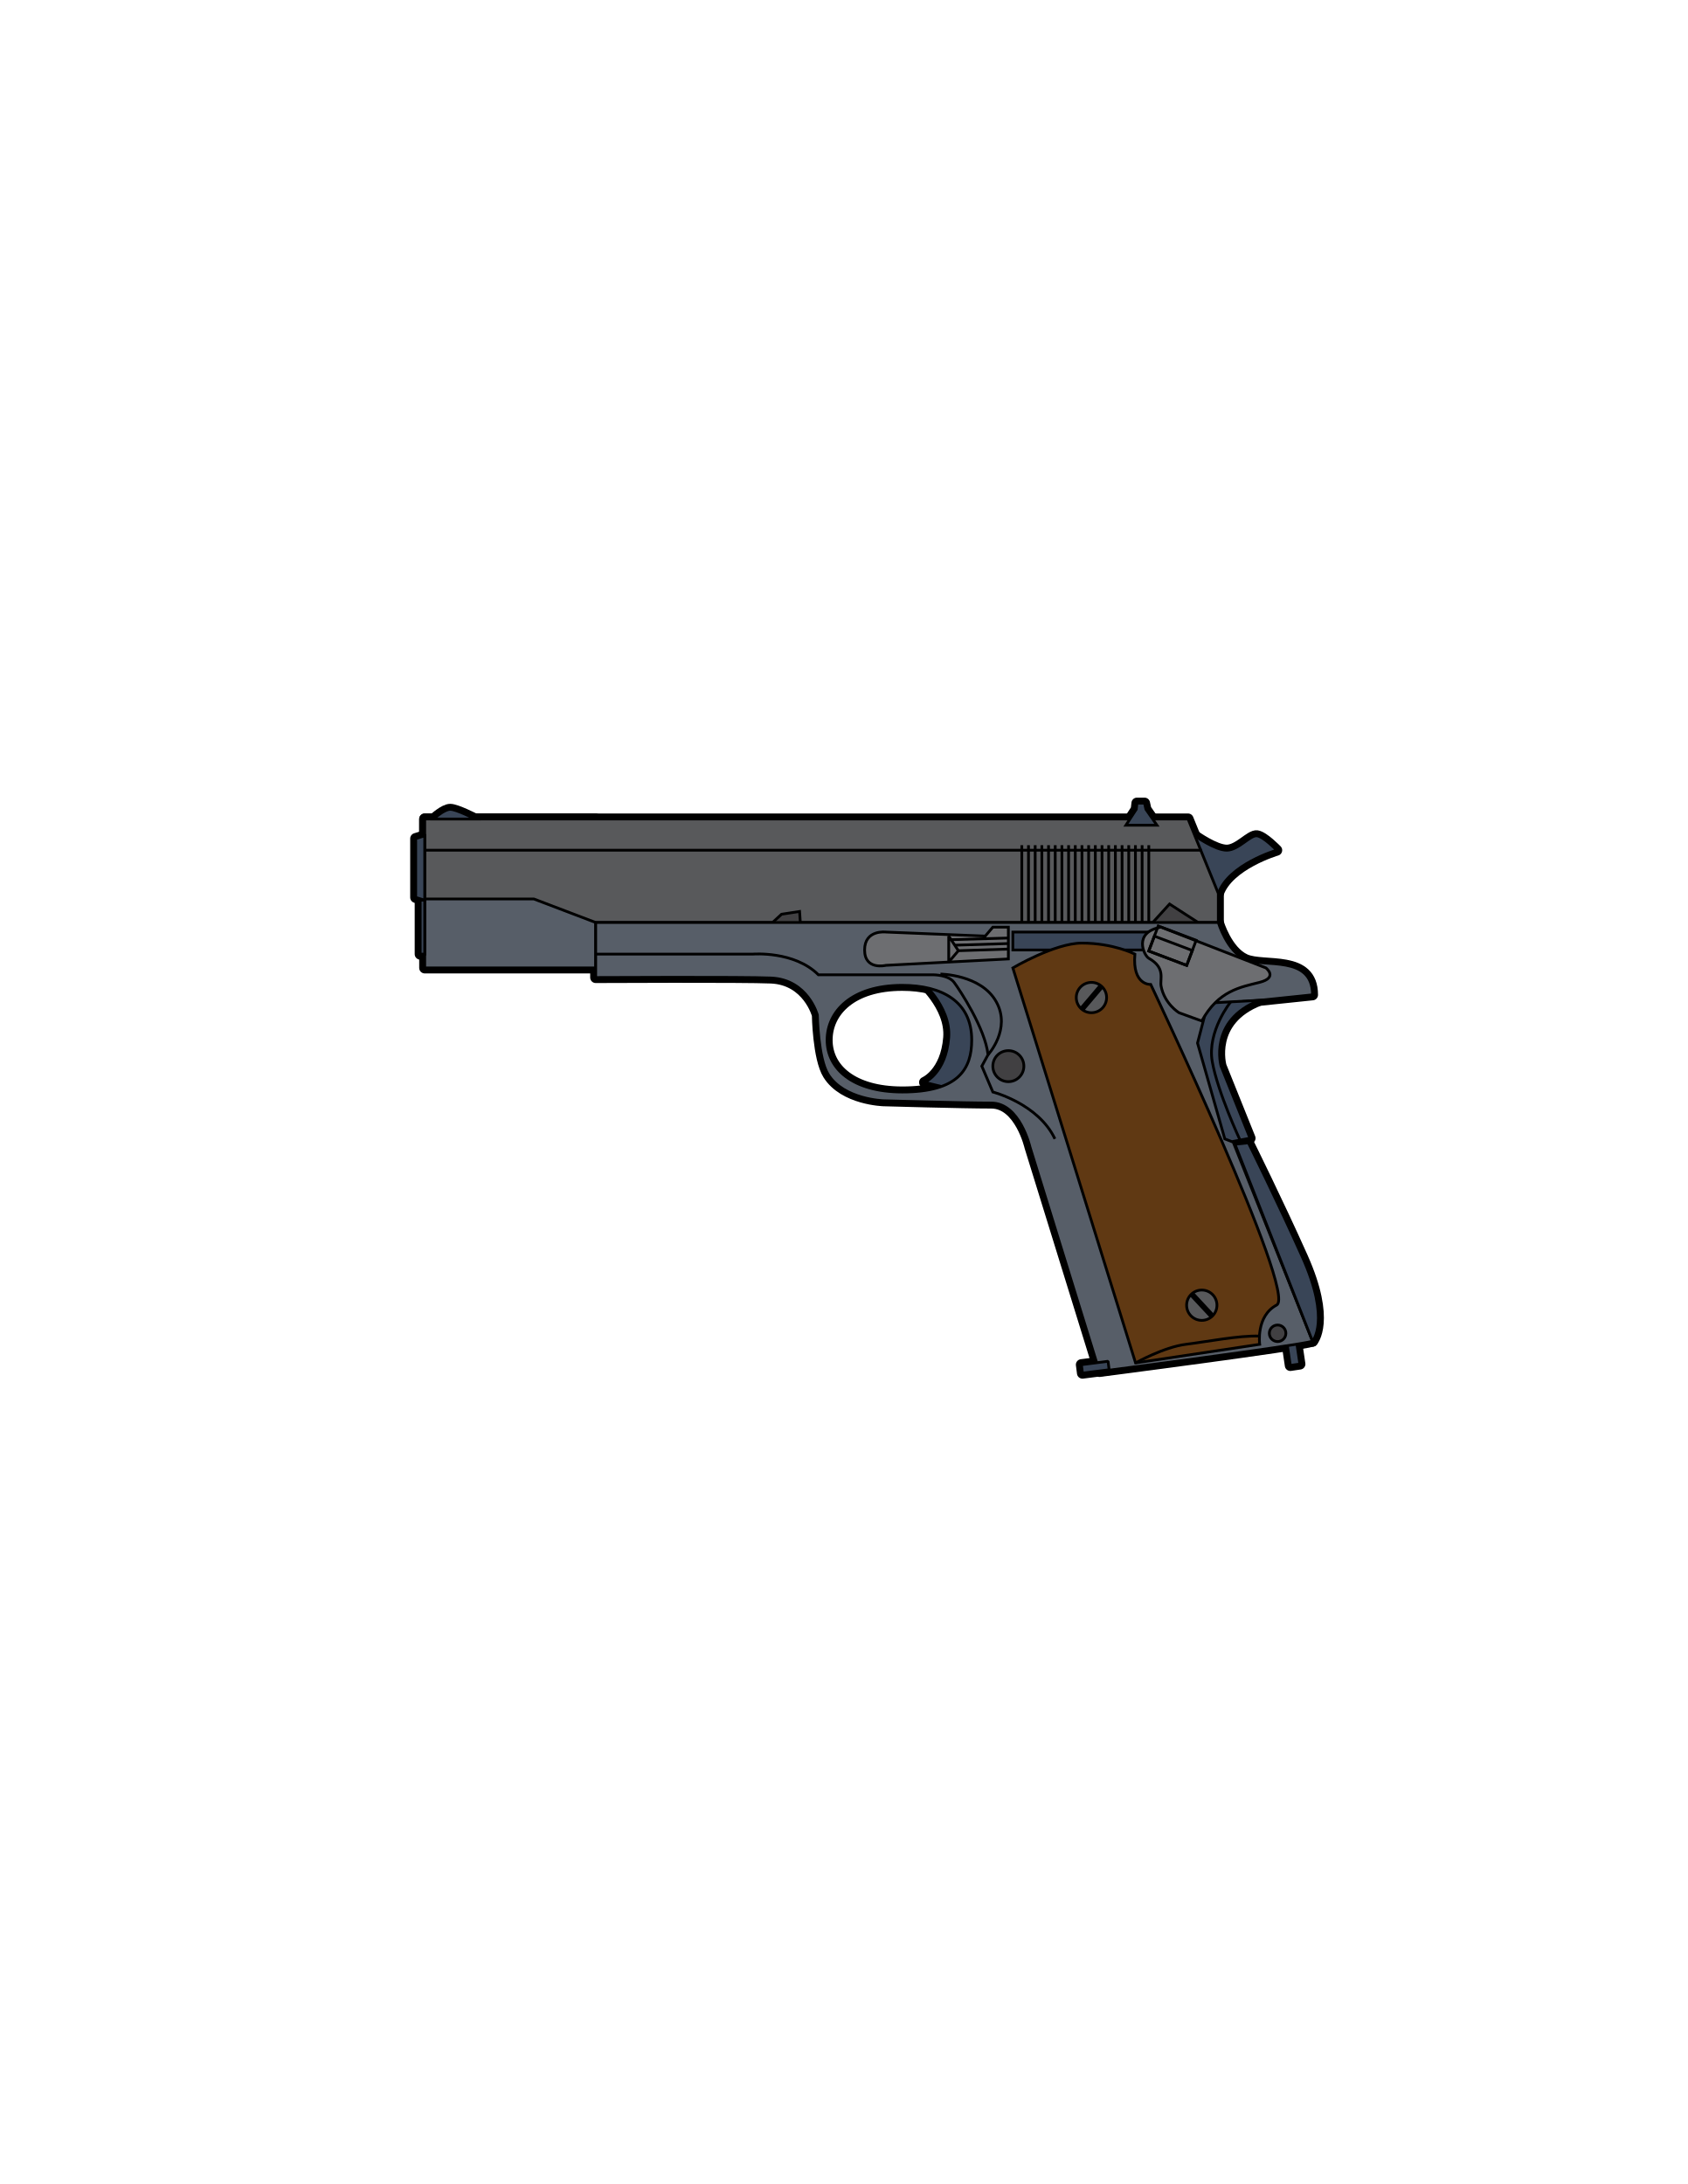
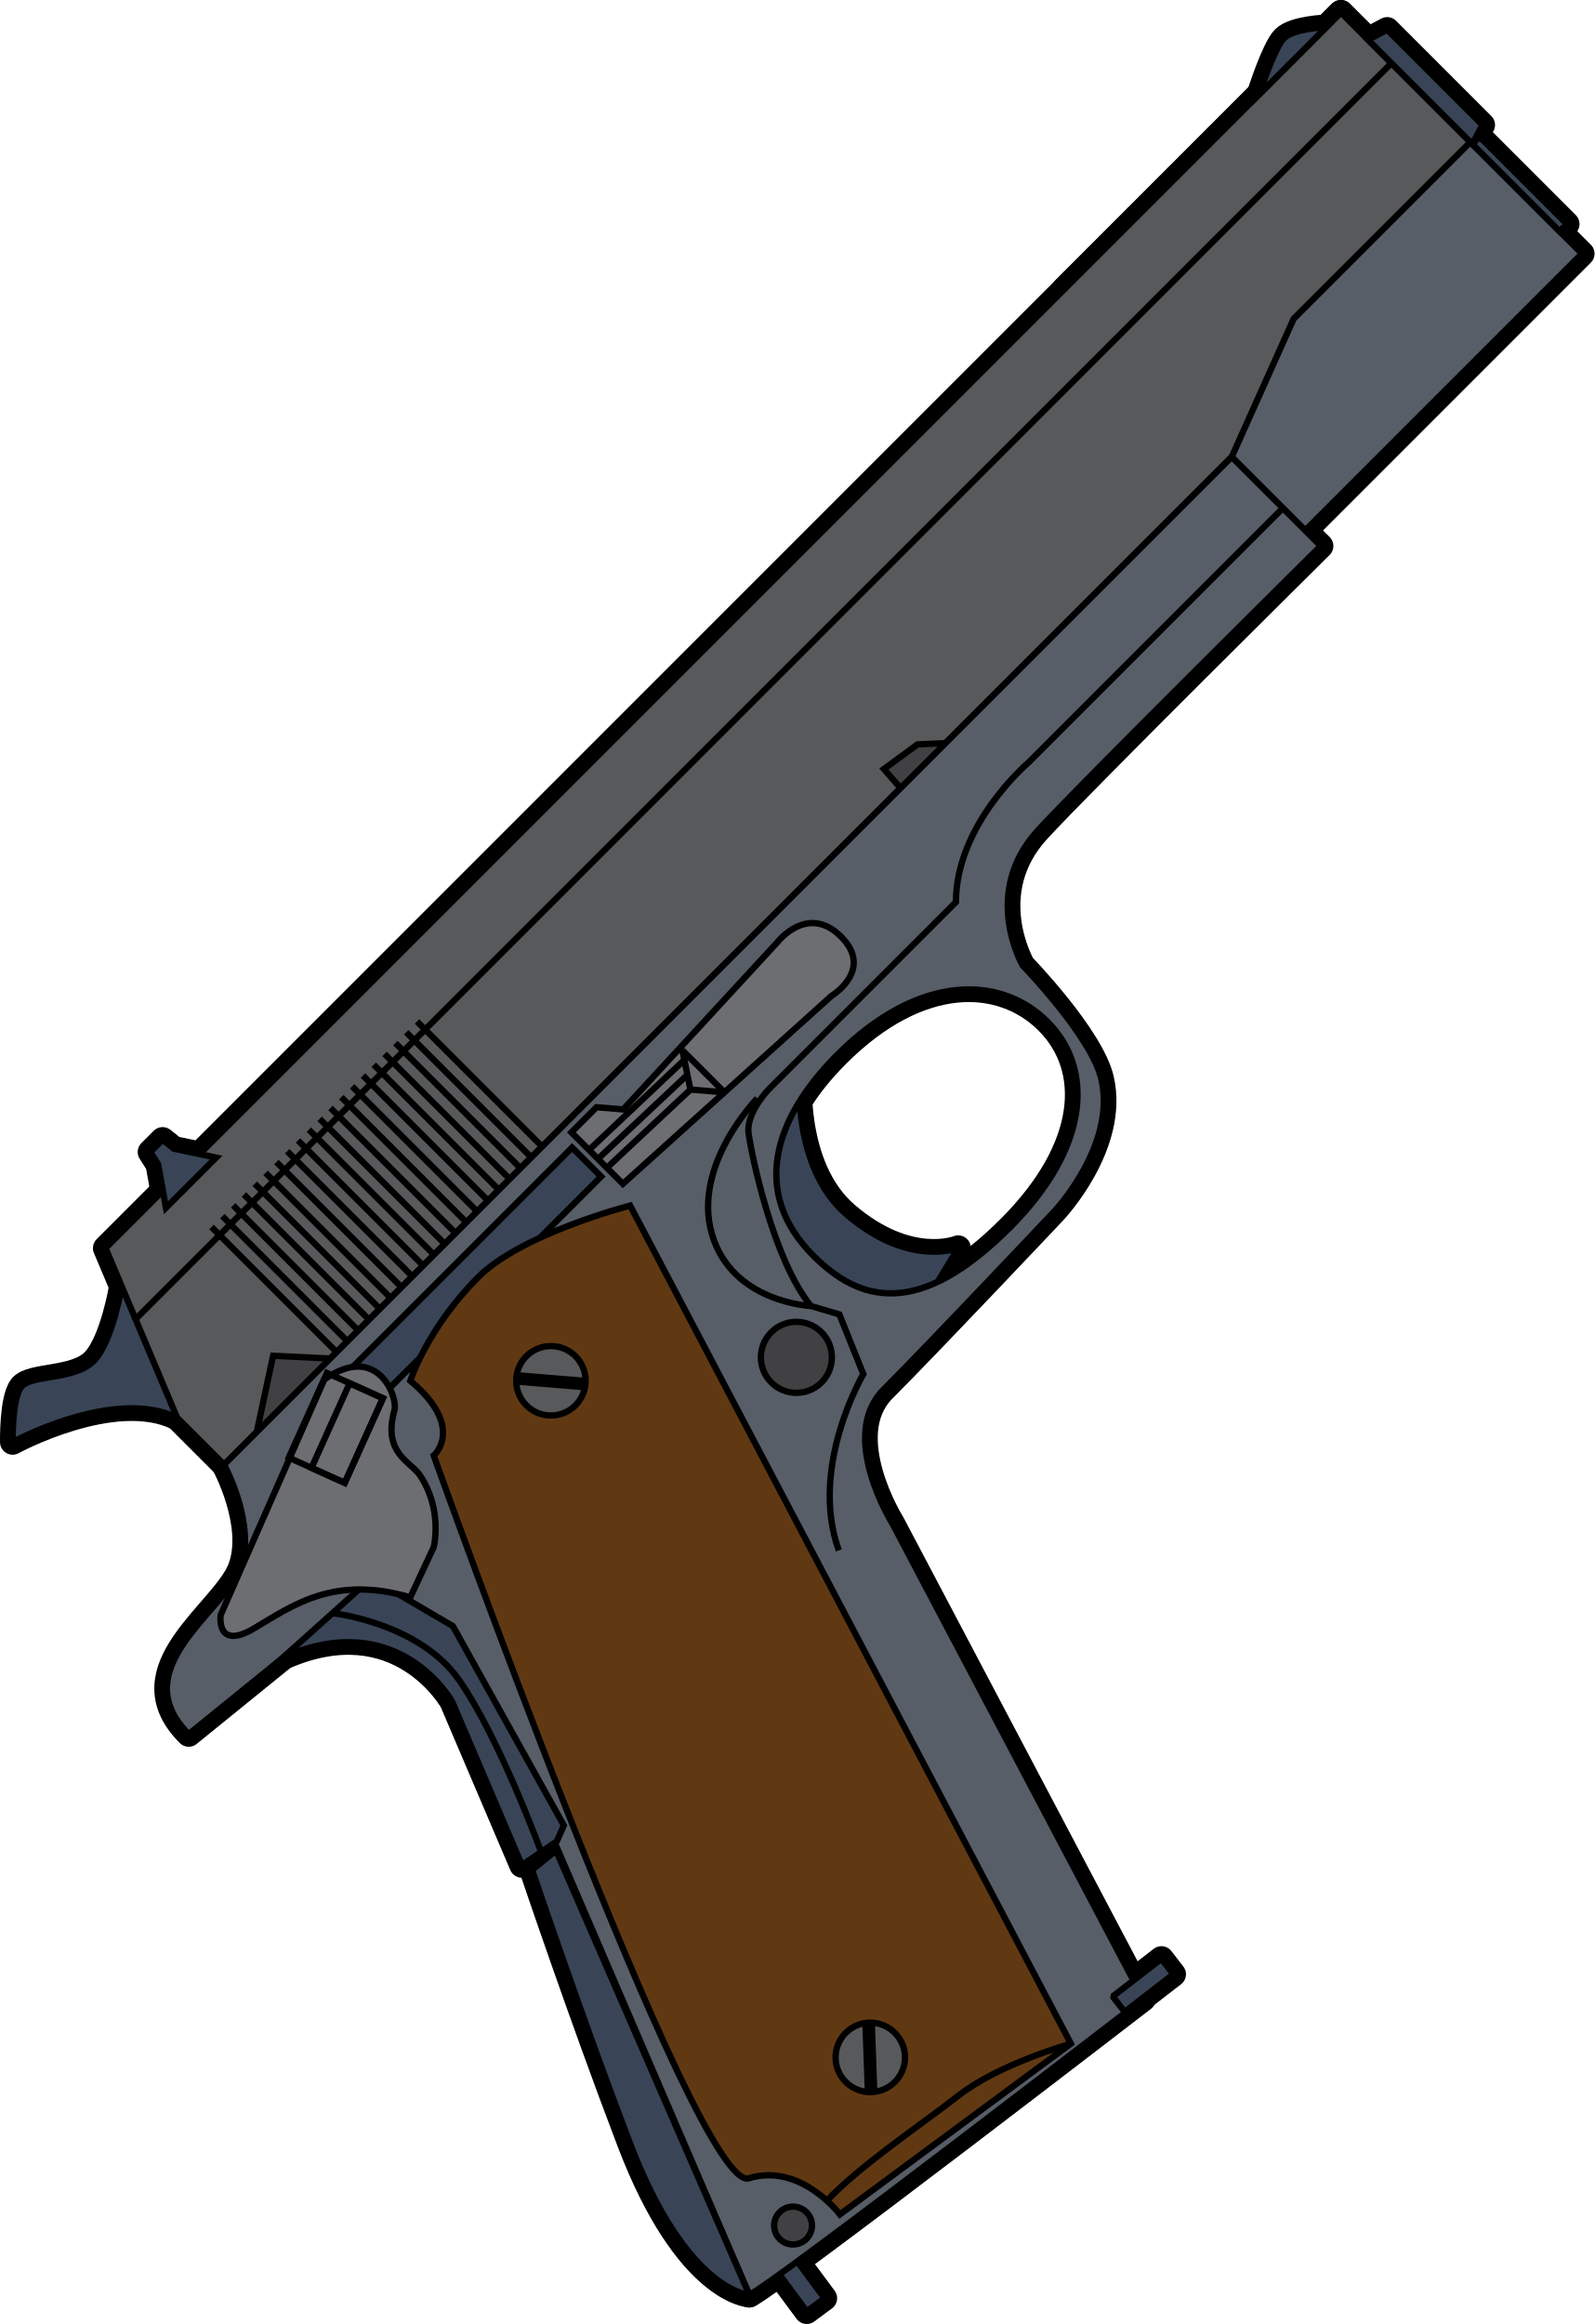
- <svg xmlns="http://www.w3.org/2000/svg" version="1.1" x="0px" y="0px" width="612px" height="792px" viewBox="0 0 612 792" style="enable-background:new 0 0 612 792;" xml:space="preserve">
-   <g id="Layer_2">
-     <path style="fill:#394557;stroke:#000000;stroke-width:4;stroke-linecap:round;stroke-linejoin:round;stroke-miterlimit:10;" d="   M425.293,303.097h7.966c0,0,7.277,5.22,11.546,5.22s8.536-5.563,10.976-5.22s7.134,5.22,7.134,5.22s-17.5,5.147-21.158,15.683   s-16.463,2.438-16.463,2.438V303.097z" />
-     <rect x="467.251" y="486.368" transform="matrix(0.9891 -0.147 0.147 0.9891 -67.0502 74.2973)" style="fill:#394557;stroke:#000000;stroke-width:4;stroke-linecap:round;stroke-linejoin:round;stroke-miterlimit:1;" width="3.5" height="8.578" />
-     <path style="fill:#394557;stroke:#000000;stroke-width:4;stroke-linecap:round;stroke-linejoin:round;stroke-miterlimit:10;" d="   M333.248,355c0,0,11.645,9.652,10.752,21.25c-1,13-8.75,16.25-8.75,16.25l14.25,3.5l8.75-18.75l-5-14L333.248,355z" />
-     <rect x="154" y="297" style="fill:#575E68;stroke:#000000;stroke-width:4;stroke-linecap:round;stroke-linejoin:round;stroke-miterlimit:10;" width="61.999" height="54" />
-     <polygon style="fill:#58595B;stroke:#000000;stroke-width:4;stroke-linecap:round;stroke-linejoin:round;stroke-miterlimit:10;" points="   430.78,297 154,297 154,326.002 193.585,326.002 216,334.536 280.125,334.536 283.392,331.533 289.927,330.532 290.19,334.536    417.976,334.536 424.073,327.829 434.438,334.536 441.756,334.536 441.756,324  " />
-     <polygon style="fill:#394557;stroke:#000000;stroke-width:4;stroke-linecap:round;stroke-linejoin:round;stroke-miterlimit:10;" points="   154,326.438 150.733,325.437 150.733,304.098 154,303.097  " />
-     <path style="fill:#575E68;stroke:#000000;stroke-width:4;stroke-linecap:round;stroke-linejoin:round;stroke-miterlimit:10;" d="   M439.818,395.761C430.258,371.5,446.5,363.5,446.5,363.5l10.704-0.793l18.698-1.951c0-14.634-17.683-9.756-24.391-12.805   s-9.756-13.415-9.756-13.415H216v19.95c0,0,53.861-0.272,63.607,0.172c13.369,0.61,16.771,13.415,16.771,13.415   s0.235,15.662,3.916,21.56c5.708,9.146,20.122,9.538,20.122,9.538s28.659,0.828,39.024,0.828s14.024,15.939,14.024,15.939   l25.173,81.402c0,0,72.496-9.386,77.267-10.976C475.902,486.365,441.208,399.288,439.818,395.761z M327.121,396   c-18-0.029-27.22-8.436-27.22-18.842c0-10.406,8.928-19.842,27.22-19.842c14.481,0,25.219,5.879,25.219,19.842   C352.34,387.564,347.577,396.033,327.121,396z" />
-     <path style="fill:#394557;stroke:#000000;stroke-width:4;stroke-linecap:round;stroke-linejoin:round;stroke-miterlimit:10;" d="   M447.791,414.944l4.852-0.521c0,0,10.771,21.712,19.602,41.454c10.365,23.171,3.658,30.487,3.658,30.487L447.791,414.944z" />
-     <line style="fill:none;stroke:#000000;stroke-width:4;stroke-linecap:round;stroke-linejoin:round;stroke-miterlimit:10;" x1="154" y1="308.317" x2="435.759" y2="308.317" />
-     <path style="fill:#394557;stroke:#000000;stroke-width:4;stroke-linecap:round;stroke-linejoin:round;stroke-miterlimit:10;" d="   M157.25,297c0,0,3.75-3.5,6-3.5s9,3.5,9,3.5H157.25z" />
-     <polygon style="fill:#394557;stroke:#000000;stroke-width:4;stroke-linecap:round;stroke-linejoin:round;stroke-miterlimit:10;" points="   408.25,299.25 419.5,299.25 415.5,293.5 415,291.25 412.25,291.25 412,293.5  " />
-     <rect x="152.367" y="326.438" style="fill:#394557;stroke:#000000;stroke-width:4;stroke-linecap:round;stroke-linejoin:round;stroke-miterlimit:10;" width="1.634" height="19.562" />
-     <g>
-       <line style="fill:none;stroke:#000000;stroke-width:4;stroke-linecap:round;stroke-linejoin:round;stroke-miterlimit:10;" x1="370.5" y1="306.5" x2="370.5" y2="334.536" />
-       <line style="fill:none;stroke:#000000;stroke-width:4;stroke-linecap:round;stroke-linejoin:round;stroke-miterlimit:10;" x1="372.923" y1="306.5" x2="372.923" y2="334.536" />
-       <line style="fill:none;stroke:#000000;stroke-width:4;stroke-linecap:round;stroke-linejoin:round;stroke-miterlimit:10;" x1="375.347" y1="306.5" x2="375.347" y2="334.536" />
-       <line style="fill:none;stroke:#000000;stroke-width:4;stroke-linecap:round;stroke-linejoin:round;stroke-miterlimit:10;" x1="377.771" y1="306.5" x2="377.771" y2="334.537" />
-       <line style="fill:none;stroke:#000000;stroke-width:4;stroke-linecap:round;stroke-linejoin:round;stroke-miterlimit:10;" x1="380.193" y1="306.5" x2="380.193" y2="334.536" />
-       <line style="fill:none;stroke:#000000;stroke-width:4;stroke-linecap:round;stroke-linejoin:round;stroke-miterlimit:10;" x1="382.617" y1="306.5" x2="382.617" y2="334.536" />
-       <line style="fill:none;stroke:#000000;stroke-width:4;stroke-linecap:round;stroke-linejoin:round;stroke-miterlimit:10;" x1="385.041" y1="306.5" x2="385.041" y2="334.536" />
-       <line style="fill:none;stroke:#000000;stroke-width:4;stroke-linecap:round;stroke-linejoin:round;stroke-miterlimit:10;" x1="387.465" y1="306.5" x2="387.465" y2="334.537" />
-       <line style="fill:none;stroke:#000000;stroke-width:4;stroke-linecap:round;stroke-linejoin:round;stroke-miterlimit:10;" x1="389.888" y1="306.5" x2="389.888" y2="334.536" />
-       <line style="fill:none;stroke:#000000;stroke-width:4;stroke-linecap:round;stroke-linejoin:round;stroke-miterlimit:10;" x1="392.311" y1="306.5" x2="392.311" y2="334.536" />
-       <line style="fill:none;stroke:#000000;stroke-width:4;stroke-linecap:round;stroke-linejoin:round;stroke-miterlimit:10;" x1="394.734" y1="306.5" x2="394.734" y2="334.536" />
-       <line style="fill:none;stroke:#000000;stroke-width:4;stroke-linecap:round;stroke-linejoin:round;stroke-miterlimit:10;" x1="397.158" y1="306.5" x2="397.158" y2="334.536" />
-       <line style="fill:none;stroke:#000000;stroke-width:4;stroke-linecap:round;stroke-linejoin:round;stroke-miterlimit:10;" x1="399.581" y1="306.5" x2="399.581" y2="334.536" />
-       <line style="fill:none;stroke:#000000;stroke-width:4;stroke-linecap:round;stroke-linejoin:round;stroke-miterlimit:10;" x1="402.004" y1="306.5" x2="402.004" y2="334.536" />
-       <line style="fill:none;stroke:#000000;stroke-width:4;stroke-linecap:round;stroke-linejoin:round;stroke-miterlimit:10;" x1="404.428" y1="306.5" x2="404.428" y2="334.536" />
-       <line style="fill:none;stroke:#000000;stroke-width:4;stroke-linecap:round;stroke-linejoin:round;stroke-miterlimit:10;" x1="406.852" y1="306.5" x2="406.852" y2="334.536" />
-       <line style="fill:none;stroke:#000000;stroke-width:4;stroke-linecap:round;stroke-linejoin:round;stroke-miterlimit:10;" x1="409.275" y1="306.5" x2="409.275" y2="334.536" />
-       <line style="fill:none;stroke:#000000;stroke-width:4;stroke-linecap:round;stroke-linejoin:round;stroke-miterlimit:10;" x1="411.698" y1="306.5" x2="411.698" y2="334.536" />
-       <line style="fill:none;stroke:#000000;stroke-width:4;stroke-linecap:round;stroke-linejoin:round;stroke-miterlimit:10;" x1="414.121" y1="306.5" x2="414.121" y2="334.536" />
-       <line style="fill:none;stroke:#000000;stroke-width:4;stroke-linecap:round;stroke-linejoin:round;stroke-miterlimit:10;" x1="416.545" y1="306.5" x2="416.545" y2="334.536" />
+ <svg xmlns="http://www.w3.org/2000/svg" version="1.1" x="0px" y="0px" width="175.668" height="256" viewBox="0 0 175.668 256" xml:space="preserve" id="svg194">
+   <defs id="defs198" />
+   <g id="g1106" transform="matrix(-0.4917108,0.4917108,0.4917108,0.4917108,77.41031,-220.3709)">
+     <g style="display:inline" id="Layer_2">
+       <path id="path2" d="m 425.293,303.097 h 7.966 c 0,0 7.277,5.22 11.546,5.22 4.269,0 8.536,-5.563 10.976,-5.22 2.44,0.343 7.134,5.22 7.134,5.22 0,0 -17.5,5.147 -21.158,15.683 -3.658,10.536 -16.463,2.438 -16.463,2.438 v -23.341 z" style="fill:#394557;stroke:#000000;stroke-width:4;stroke-linecap:round;stroke-linejoin:round;stroke-miterlimit:10" />
+       <rect id="rect4" height="8.578" width="3.5" style="fill:#394557;stroke:#000000;stroke-width:4;stroke-linecap:round;stroke-linejoin:round;stroke-miterlimit:1" transform="matrix(0.9891,-0.147,0.147,0.9891,-67.0502,74.2973)" y="486.368" x="467.251" />
+       <path id="path6" d="m 333.248,355 c 0,0 11.645,9.652 10.752,21.25 -1,13 -8.75,16.25 -8.75,16.25 l 14.25,3.5 8.75,-18.75 -5,-14 z" style="fill:#394557;stroke:#000000;stroke-width:4;stroke-linecap:round;stroke-linejoin:round;stroke-miterlimit:10" />
+       <rect id="rect8" height="54" width="61.999" style="fill:#575e68;stroke:#000000;stroke-width:4;stroke-linecap:round;stroke-linejoin:round;stroke-miterlimit:10" y="297" x="154" />
+       <polygon id="polygon10" points="193.585,326.002 216,334.536 280.125,334.536 283.392,331.533 289.927,330.532 290.19,334.536 417.976,334.536 424.073,327.829 434.438,334.536 441.756,334.536 441.756,324 430.78,297 154,297 154,326.002 " style="fill:#58595b;stroke:#000000;stroke-width:4;stroke-linecap:round;stroke-linejoin:round;stroke-miterlimit:10" />
+       <polygon id="polygon12" points="150.733,325.437 150.733,304.098 154,303.097 154,326.438 " style="fill:#394557;stroke:#000000;stroke-width:4;stroke-linecap:round;stroke-linejoin:round;stroke-miterlimit:10" />
+       <path id="path14" d="M 439.818,395.761 C 430.258,371.5 446.5,363.5 446.5,363.5 l 10.704,-0.793 18.698,-1.951 c 0,-14.634 -17.683,-9.756 -24.391,-12.805 -6.708,-3.049 -9.756,-13.415 -9.756,-13.415 H 216 v 19.95 c 0,0 53.861,-0.272 63.607,0.172 13.369,0.61 16.771,13.415 16.771,13.415 0,0 0.235,15.662 3.916,21.56 5.708,9.146 20.122,9.538 20.122,9.538 0,0 28.659,0.828 39.024,0.828 10.365,0 14.024,15.939 14.024,15.939 l 25.173,81.402 c 0,0 72.496,-9.386 77.267,-10.976 -0.002,0.001 -34.696,-87.076 -36.086,-90.603 z M 327.121,396 c -18,-0.029 -27.22,-8.436 -27.22,-18.842 0,-10.406 8.928,-19.842 27.22,-19.842 14.481,0 25.219,5.879 25.219,19.842 0,10.406 -4.763,18.875 -25.219,18.842 z" style="fill:#575e68;stroke:#000000;stroke-width:4;stroke-linecap:round;stroke-linejoin:round;stroke-miterlimit:10" />
+       <path id="path16" d="m 447.791,414.944 4.852,-0.521 c 0,0 10.771,21.712 19.602,41.454 10.365,23.171 3.658,30.487 3.658,30.487 z" style="fill:#394557;stroke:#000000;stroke-width:4;stroke-linecap:round;stroke-linejoin:round;stroke-miterlimit:10" />
+       <line id="line18" y2="308.317" x2="435.759" y1="308.317" x1="154" style="fill:none;stroke:#000000;stroke-width:4;stroke-linecap:round;stroke-linejoin:round;stroke-miterlimit:10" />
+       <path id="path20" d="m 157.25,297 c 0,0 3.75,-3.5 6,-3.5 2.25,0 9,3.5 9,3.5 z" style="fill:#394557;stroke:#000000;stroke-width:4;stroke-linecap:round;stroke-linejoin:round;stroke-miterlimit:10" />
+       <polygon id="polygon22" points="412,293.5 408.25,299.25 419.5,299.25 415.5,293.5 415,291.25 412.25,291.25 " style="fill:#394557;stroke:#000000;stroke-width:4;stroke-linecap:round;stroke-linejoin:round;stroke-miterlimit:10" />
+       <rect id="rect24" height="19.562" width="1.634" style="fill:#394557;stroke:#000000;stroke-width:4;stroke-linecap:round;stroke-linejoin:round;stroke-miterlimit:10" y="326.438" x="152.367" />
+       <g id="g66">
+         <line id="line26" y2="334.536" x2="370.5" y1="306.5" x1="370.5" style="fill:none;stroke:#000000;stroke-width:4;stroke-linecap:round;stroke-linejoin:round;stroke-miterlimit:10" />
+         <line id="line28" y2="334.536" x2="372.923" y1="306.5" x1="372.923" style="fill:none;stroke:#000000;stroke-width:4;stroke-linecap:round;stroke-linejoin:round;stroke-miterlimit:10" />
+         <line id="line30" y2="334.536" x2="375.347" y1="306.5" x1="375.347" style="fill:none;stroke:#000000;stroke-width:4;stroke-linecap:round;stroke-linejoin:round;stroke-miterlimit:10" />
+         <line id="line32" y2="334.537" x2="377.771" y1="306.5" x1="377.771" style="fill:none;stroke:#000000;stroke-width:4;stroke-linecap:round;stroke-linejoin:round;stroke-miterlimit:10" />
+         <line id="line34" y2="334.536" x2="380.193" y1="306.5" x1="380.193" style="fill:none;stroke:#000000;stroke-width:4;stroke-linecap:round;stroke-linejoin:round;stroke-miterlimit:10" />
+         <line id="line36" y2="334.536" x2="382.617" y1="306.5" x1="382.617" style="fill:none;stroke:#000000;stroke-width:4;stroke-linecap:round;stroke-linejoin:round;stroke-miterlimit:10" />
+         <line id="line38" y2="334.536" x2="385.041" y1="306.5" x1="385.041" style="fill:none;stroke:#000000;stroke-width:4;stroke-linecap:round;stroke-linejoin:round;stroke-miterlimit:10" />
+         <line id="line40" y2="334.537" x2="387.465" y1="306.5" x1="387.465" style="fill:none;stroke:#000000;stroke-width:4;stroke-linecap:round;stroke-linejoin:round;stroke-miterlimit:10" />
+         <line id="line42" y2="334.536" x2="389.888" y1="306.5" x1="389.888" style="fill:none;stroke:#000000;stroke-width:4;stroke-linecap:round;stroke-linejoin:round;stroke-miterlimit:10" />
+         <line id="line44" y2="334.536" x2="392.311" y1="306.5" x1="392.311" style="fill:none;stroke:#000000;stroke-width:4;stroke-linecap:round;stroke-linejoin:round;stroke-miterlimit:10" />
+         <line id="line46" y2="334.536" x2="394.734" y1="306.5" x1="394.734" style="fill:none;stroke:#000000;stroke-width:4;stroke-linecap:round;stroke-linejoin:round;stroke-miterlimit:10" />
+         <line id="line48" y2="334.536" x2="397.158" y1="306.5" x1="397.158" style="fill:none;stroke:#000000;stroke-width:4;stroke-linecap:round;stroke-linejoin:round;stroke-miterlimit:10" />
+         <line id="line50" y2="334.536" x2="399.581" y1="306.5" x1="399.581" style="fill:none;stroke:#000000;stroke-width:4;stroke-linecap:round;stroke-linejoin:round;stroke-miterlimit:10" />
+         <line id="line52" y2="334.536" x2="402.004" y1="306.5" x1="402.004" style="fill:none;stroke:#000000;stroke-width:4;stroke-linecap:round;stroke-linejoin:round;stroke-miterlimit:10" />
+         <line id="line54" y2="334.536" x2="404.428" y1="306.5" x1="404.428" style="fill:none;stroke:#000000;stroke-width:4;stroke-linecap:round;stroke-linejoin:round;stroke-miterlimit:10" />
+         <line id="line56" y2="334.536" x2="406.852" y1="306.5" x1="406.852" style="fill:none;stroke:#000000;stroke-width:4;stroke-linecap:round;stroke-linejoin:round;stroke-miterlimit:10" />
+         <line id="line58" y2="334.536" x2="409.275" y1="306.5" x1="409.275" style="fill:none;stroke:#000000;stroke-width:4;stroke-linecap:round;stroke-linejoin:round;stroke-miterlimit:10" />
+         <line id="line60" y2="334.536" x2="411.698" y1="306.5" x1="411.698" style="fill:none;stroke:#000000;stroke-width:4;stroke-linecap:round;stroke-linejoin:round;stroke-miterlimit:10" />
+         <line id="line62" y2="334.536" x2="414.121" y1="306.5" x1="414.121" style="fill:none;stroke:#000000;stroke-width:4;stroke-linecap:round;stroke-linejoin:round;stroke-miterlimit:10" />
+         <line id="line64" y2="334.536" x2="416.545" y1="306.5" x1="416.545" style="fill:none;stroke:#000000;stroke-width:4;stroke-linecap:round;stroke-linejoin:round;stroke-miterlimit:10" />
+       </g>
+       <path id="path68" d="m 411.75,494.25 c 0,0 10.25,-5.75 18.25,-6.75 8,-1 19.092,-3.229 26.671,-2.989" style="fill:none;stroke:#000000;stroke-width:4;stroke-linecap:round;stroke-linejoin:round;stroke-miterlimit:10" />
+       <path id="path70" d="m 446.678,414.001 6.572,-1.25 -10.5,-26.126 c 0,0 -4.75,-16.625 13.921,-23.878 L 438,363.75 l -3.789,14.5 9.893,34.75 z" style="fill:#394557;stroke:#000000;stroke-width:4;stroke-linecap:round;stroke-linejoin:round;stroke-miterlimit:10" />
+       <path id="path72" d="m 446.253,363.307 c 0,0 -8.636,10.693 -6.694,21.693 1.942,11 10.072,28.439 10.072,28.439" style="fill:none;stroke:#000000;stroke-width:4;stroke-linecap:round;stroke-linejoin:round;stroke-miterlimit:10" />
+       <rect id="rect74" height="3.092" width="9.75" style="fill:#394557;stroke:#000000;stroke-width:4;stroke-linecap:round;stroke-linejoin:round;stroke-miterlimit:1" transform="matrix(0.9919,-0.1271,0.1271,0.9919,-59.7964,54.4982)" y="494.25" x="392.258" />
+       <circle id="circle76" r="3" cy="483.5" cx="463.251" style="fill:#414042;stroke:#000000;stroke-width:4;stroke-linecap:round;stroke-linejoin:round;stroke-miterlimit:1" />
    </g>
-     <path style="fill:none;stroke:#000000;stroke-width:4;stroke-linecap:round;stroke-linejoin:round;stroke-miterlimit:10;" d="   M411.75,494.25c0,0,10.25-5.75,18.25-6.75s19.092-3.229,26.671-2.989" />
-     <path style="fill:#394557;stroke:#000000;stroke-width:4;stroke-linecap:round;stroke-linejoin:round;stroke-miterlimit:10;" d="   M446.678,414.001l6.572-1.25l-10.5-26.126c0,0-4.75-16.625,13.921-23.878L438,363.75l-3.789,14.5l9.893,34.75L446.678,414.001z" />
-     <path style="fill:none;stroke:#000000;stroke-width:4;stroke-linecap:round;stroke-linejoin:round;stroke-miterlimit:10;" d="   M446.253,363.307c0,0-8.636,10.693-6.694,21.693s10.072,28.439,10.072,28.439" />
-     <rect x="392.258" y="494.25" transform="matrix(0.9919 -0.1271 0.1271 0.9919 -59.7964 54.4982)" style="fill:#394557;stroke:#000000;stroke-width:4;stroke-linecap:round;stroke-linejoin:round;stroke-miterlimit:1;" width="9.75" height="3.092" />
-     <circle style="fill:#414042;stroke:#000000;stroke-width:4;stroke-linecap:round;stroke-linejoin:round;stroke-miterlimit:1;" cx="463.251" cy="483.5" r="3" />
-   </g>
-   <g id="Layer_3">
-     <path style="fill:#394557;stroke:#000000;stroke-miterlimit:10;" d="M425.293,303.097h7.966c0,0,7.277,5.22,11.546,5.22   s8.536-5.563,10.976-5.22s7.134,5.22,7.134,5.22s-17.5,5.147-21.158,15.683s-16.463,2.438-16.463,2.438V303.097z" />
-     <rect x="467.251" y="486.368" transform="matrix(0.9891 -0.147 0.147 0.9891 -67.0502 74.2973)" style="fill:#394557;stroke:#000000;stroke-miterlimit:1;" width="3.5" height="8.578" />
-     <path style="fill:#394557;stroke:#000000;stroke-miterlimit:10;" d="M333.248,355c0,0,11.645,9.652,10.752,21.25   c-1,13-8.75,16.25-8.75,16.25l14.25,3.5l8.75-18.75l-5-14L333.248,355z" />
-     <rect x="276.5" y="326.438" style="fill:#414042;stroke:#000000;stroke-miterlimit:10;" width="18.38" height="13.019" />
-     <rect x="415.933" y="326.438" style="fill:#414042;stroke:#000000;stroke-miterlimit:10;" width="18.38" height="13.019" />
-     <rect x="154" y="297" style="fill:#575E68;stroke:#000000;stroke-miterlimit:10;" width="61.999" height="54" />
-     <polygon style="fill:#58595B;stroke:#000000;stroke-miterlimit:10;" points="430.78,297 154,297 154,326.002 193.585,326.002    216,334.536 280.125,334.536 283.392,331.533 289.927,330.532 290.19,334.536 417.976,334.536 424.073,327.829 434.438,334.536    441.756,334.536 441.756,324  " />
-     <polygon style="fill:#394557;stroke:#000000;stroke-miterlimit:10;" points="154,326.438 150.733,325.437 150.733,304.098    154,303.097  " />
-     <path style="fill:#575E68;stroke:#000000;stroke-miterlimit:10;" d="M439.818,395.761C430.258,371.5,446.5,363.5,446.5,363.5   l10.704-0.793l18.698-1.951c0-14.634-17.683-9.756-24.391-12.805s-9.756-13.415-9.756-13.415H216v19.95   c0,0,53.861-0.272,63.607,0.172c13.369,0.61,16.771,13.415,16.771,13.415s0.235,15.662,3.916,21.56   c5.708,9.146,20.122,9.538,20.122,9.538s28.659,0.828,39.024,0.828s14.024,15.939,14.024,15.939l25.173,81.402   c0,0,72.496-9.386,77.267-10.976C475.902,486.365,441.208,399.288,439.818,395.761z M327.121,396   c-18-0.029-27.22-8.436-27.22-18.842c0-10.406,8.928-19.842,27.22-19.842c14.481,0,25.219,5.879,25.219,19.842   C352.34,387.564,347.577,396.033,327.121,396z" />
-     <path style="fill:#394557;stroke:#000000;stroke-miterlimit:10;" d="M447.791,414.944l4.852-0.521c0,0,10.771,21.712,19.602,41.454   c10.365,23.171,3.658,30.487,3.658,30.487L447.791,414.944z" />
-     <line style="fill:none;stroke:#000000;stroke-miterlimit:10;" x1="154" y1="308.317" x2="435.759" y2="308.317" />
-     <rect x="367.25" y="338" style="fill:#394557;stroke:#000000;stroke-miterlimit:10;" width="50" height="6.5" />
-     <path style="fill:#394557;stroke:#000000;stroke-miterlimit:10;" d="M157.25,297c0,0,3.75-3.5,6-3.5s9,3.5,9,3.5H157.25z" />
-     <polygon style="fill:#394557;stroke:#000000;stroke-miterlimit:10;" points="408.25,299.25 419.5,299.25 415.5,293.5 415,291.25    412.25,291.25 412,293.5  " />
-     <rect x="152.367" y="326.438" style="fill:#394557;stroke:#000000;stroke-miterlimit:10;" width="1.634" height="19.562" />
-     <g>
-       <line style="fill:none;stroke:#000000;stroke-miterlimit:10;" x1="370.5" y1="306.5" x2="370.5" y2="334.536" />
-       <line style="fill:none;stroke:#000000;stroke-miterlimit:10;" x1="372.923" y1="306.5" x2="372.923" y2="334.536" />
-       <line style="fill:none;stroke:#000000;stroke-miterlimit:10;" x1="375.347" y1="306.5" x2="375.347" y2="334.536" />
-       <line style="fill:none;stroke:#000000;stroke-miterlimit:10;" x1="377.771" y1="306.5" x2="377.771" y2="334.537" />
-       <line style="fill:none;stroke:#000000;stroke-miterlimit:10;" x1="380.193" y1="306.5" x2="380.193" y2="334.536" />
-       <line style="fill:none;stroke:#000000;stroke-miterlimit:10;" x1="382.617" y1="306.5" x2="382.617" y2="334.536" />
-       <line style="fill:none;stroke:#000000;stroke-miterlimit:10;" x1="385.041" y1="306.5" x2="385.041" y2="334.536" />
-       <line style="fill:none;stroke:#000000;stroke-miterlimit:10;" x1="387.465" y1="306.5" x2="387.465" y2="334.537" />
-       <line style="fill:none;stroke:#000000;stroke-miterlimit:10;" x1="389.888" y1="306.5" x2="389.888" y2="334.536" />
-       <line style="fill:none;stroke:#000000;stroke-miterlimit:10;" x1="392.311" y1="306.5" x2="392.311" y2="334.536" />
-       <line style="fill:none;stroke:#000000;stroke-miterlimit:10;" x1="394.734" y1="306.5" x2="394.734" y2="334.536" />
-       <line style="fill:none;stroke:#000000;stroke-miterlimit:10;" x1="397.158" y1="306.5" x2="397.158" y2="334.536" />
-       <line style="fill:none;stroke:#000000;stroke-miterlimit:10;" x1="399.581" y1="306.5" x2="399.581" y2="334.536" />
-       <line style="fill:none;stroke:#000000;stroke-miterlimit:10;" x1="402.004" y1="306.5" x2="402.004" y2="334.536" />
-       <line style="fill:none;stroke:#000000;stroke-miterlimit:10;" x1="404.428" y1="306.5" x2="404.428" y2="334.536" />
-       <line style="fill:none;stroke:#000000;stroke-miterlimit:10;" x1="406.852" y1="306.5" x2="406.852" y2="334.536" />
-       <line style="fill:none;stroke:#000000;stroke-miterlimit:10;" x1="409.275" y1="306.5" x2="409.275" y2="334.536" />
-       <line style="fill:none;stroke:#000000;stroke-miterlimit:10;" x1="411.698" y1="306.5" x2="411.698" y2="334.536" />
-       <line style="fill:none;stroke:#000000;stroke-miterlimit:10;" x1="414.121" y1="306.5" x2="414.121" y2="334.536" />
-       <line style="fill:none;stroke:#000000;stroke-miterlimit:10;" x1="416.545" y1="306.5" x2="416.545" y2="334.536" />
+     <g style="display:inline" id="Layer_3">
+       <path id="path79" d="m 425.293,303.097 h 7.966 c 0,0 7.277,5.22 11.546,5.22 4.269,0 8.536,-5.563 10.976,-5.22 2.44,0.343 7.134,5.22 7.134,5.22 0,0 -17.5,5.147 -21.158,15.683 -3.658,10.536 -16.463,2.438 -16.463,2.438 v -23.341 z" style="fill:#394557;stroke:#000000;stroke-miterlimit:10" />
+       <rect id="rect81" height="8.578" width="3.5" style="fill:#394557;stroke:#000000;stroke-miterlimit:1" transform="matrix(0.9891,-0.147,0.147,0.9891,-67.0502,74.2973)" y="486.368" x="467.251" />
+       <path id="path83" d="m 333.248,355 c 0,0 11.645,9.652 10.752,21.25 -1,13 -8.75,16.25 -8.75,16.25 l 14.25,3.5 8.75,-18.75 -5,-14 z" style="fill:#394557;stroke:#000000;stroke-miterlimit:10" />
+       <rect id="rect85" height="13.019" width="18.38" style="fill:#414042;stroke:#000000;stroke-miterlimit:10" y="326.438" x="276.5" />
+       <rect id="rect87" height="13.019" width="18.38" style="fill:#414042;stroke:#000000;stroke-miterlimit:10" y="326.438" x="415.933" />
+       <rect id="rect89" height="54" width="61.999" style="fill:#575e68;stroke:#000000;stroke-miterlimit:10" y="297" x="154" />
+       <polygon id="polygon91" points="193.585,326.002 216,334.536 280.125,334.536 283.392,331.533 289.927,330.532 290.19,334.536 417.976,334.536 424.073,327.829 434.438,334.536 441.756,334.536 441.756,324 430.78,297 154,297 154,326.002 " style="fill:#58595b;stroke:#000000;stroke-miterlimit:10" />
+       <polygon id="polygon93" points="150.733,325.437 150.733,304.098 154,303.097 154,326.438 " style="fill:#394557;stroke:#000000;stroke-miterlimit:10" />
+       <path id="path95" d="M 439.818,395.761 C 430.258,371.5 446.5,363.5 446.5,363.5 l 10.704,-0.793 18.698,-1.951 c 0,-14.634 -17.683,-9.756 -24.391,-12.805 -6.708,-3.049 -9.756,-13.415 -9.756,-13.415 H 216 v 19.95 c 0,0 53.861,-0.272 63.607,0.172 13.369,0.61 16.771,13.415 16.771,13.415 0,0 0.235,15.662 3.916,21.56 5.708,9.146 20.122,9.538 20.122,9.538 0,0 28.659,0.828 39.024,0.828 10.365,0 14.024,15.939 14.024,15.939 l 25.173,81.402 c 0,0 72.496,-9.386 77.267,-10.976 -0.002,0.001 -34.696,-87.076 -36.086,-90.603 z M 327.121,396 c -18,-0.029 -27.22,-8.436 -27.22,-18.842 0,-10.406 8.928,-19.842 27.22,-19.842 14.481,0 25.219,5.879 25.219,19.842 0,10.406 -4.763,18.875 -25.219,18.842 z" style="fill:#575e68;stroke:#000000;stroke-miterlimit:10" />
+       <path id="path97" d="m 447.791,414.944 4.852,-0.521 c 0,0 10.771,21.712 19.602,41.454 10.365,23.171 3.658,30.487 3.658,30.487 z" style="fill:#394557;stroke:#000000;stroke-miterlimit:10" />
+       <line id="line99" y2="308.317" x2="435.759" y1="308.317" x1="154" style="fill:none;stroke:#000000;stroke-miterlimit:10" />
+       <rect id="rect101" height="6.5" width="50" style="fill:#394557;stroke:#000000;stroke-miterlimit:10" y="338" x="367.25" />
+       <path id="path103" d="m 157.25,297 c 0,0 3.75,-3.5 6,-3.5 2.25,0 9,3.5 9,3.5 z" style="fill:#394557;stroke:#000000;stroke-miterlimit:10" />
+       <polygon id="polygon105" points="412,293.5 408.25,299.25 419.5,299.25 415.5,293.5 415,291.25 412.25,291.25 " style="fill:#394557;stroke:#000000;stroke-miterlimit:10" />
+       <rect id="rect107" height="19.562" width="1.634" style="fill:#394557;stroke:#000000;stroke-miterlimit:10" y="326.438" x="152.367" />
+       <g id="g149">
+         <line id="line109" y2="334.536" x2="370.5" y1="306.5" x1="370.5" style="fill:none;stroke:#000000;stroke-miterlimit:10" />
+         <line id="line111" y2="334.536" x2="372.923" y1="306.5" x1="372.923" style="fill:none;stroke:#000000;stroke-miterlimit:10" />
+         <line id="line113" y2="334.536" x2="375.347" y1="306.5" x1="375.347" style="fill:none;stroke:#000000;stroke-miterlimit:10" />
+         <line id="line115" y2="334.537" x2="377.771" y1="306.5" x1="377.771" style="fill:none;stroke:#000000;stroke-miterlimit:10" />
+         <line id="line117" y2="334.536" x2="380.193" y1="306.5" x1="380.193" style="fill:none;stroke:#000000;stroke-miterlimit:10" />
+         <line id="line119" y2="334.536" x2="382.617" y1="306.5" x1="382.617" style="fill:none;stroke:#000000;stroke-miterlimit:10" />
+         <line id="line121" y2="334.536" x2="385.041" y1="306.5" x1="385.041" style="fill:none;stroke:#000000;stroke-miterlimit:10" />
+         <line id="line123" y2="334.537" x2="387.465" y1="306.5" x1="387.465" style="fill:none;stroke:#000000;stroke-miterlimit:10" />
+         <line id="line125" y2="334.536" x2="389.888" y1="306.5" x1="389.888" style="fill:none;stroke:#000000;stroke-miterlimit:10" />
+         <line id="line127" y2="334.536" x2="392.311" y1="306.5" x1="392.311" style="fill:none;stroke:#000000;stroke-miterlimit:10" />
+         <line id="line129" y2="334.536" x2="394.734" y1="306.5" x1="394.734" style="fill:none;stroke:#000000;stroke-miterlimit:10" />
+         <line id="line131" y2="334.536" x2="397.158" y1="306.5" x1="397.158" style="fill:none;stroke:#000000;stroke-miterlimit:10" />
+         <line id="line133" y2="334.536" x2="399.581" y1="306.5" x1="399.581" style="fill:none;stroke:#000000;stroke-miterlimit:10" />
+         <line id="line135" y2="334.536" x2="402.004" y1="306.5" x1="402.004" style="fill:none;stroke:#000000;stroke-miterlimit:10" />
+         <line id="line137" y2="334.536" x2="404.428" y1="306.5" x1="404.428" style="fill:none;stroke:#000000;stroke-miterlimit:10" />
+         <line id="line139" y2="334.536" x2="406.852" y1="306.5" x1="406.852" style="fill:none;stroke:#000000;stroke-miterlimit:10" />
+         <line id="line141" y2="334.536" x2="409.275" y1="306.5" x1="409.275" style="fill:none;stroke:#000000;stroke-miterlimit:10" />
+         <line id="line143" y2="334.536" x2="411.698" y1="306.5" x1="411.698" style="fill:none;stroke:#000000;stroke-miterlimit:10" />
+         <line id="line145" y2="334.536" x2="414.121" y1="306.5" x1="414.121" style="fill:none;stroke:#000000;stroke-miterlimit:10" />
+         <line id="line147" y2="334.536" x2="416.545" y1="306.5" x1="416.545" style="fill:none;stroke:#000000;stroke-miterlimit:10" />
+       </g>
+       <circle id="circle151" r="5.625" cy="386.625" cx="365.625" style="fill:#414042;stroke:#000000;stroke-miterlimit:10" />
+       <path id="path153" d="m 216,346 h 57 c 0,0 15,-1.25 23.75,7.5 h 41.75 c 0,0 5.402,0 7.451,2.75 C 348,359 357.25,373 358.25,382.5 l -2.25,4.125 4,9.375 c 0,0 16.5,4.25 22.5,17" style="fill:none;stroke:#000000;stroke-miterlimit:10" />
+       <path id="path155" d="m 367.25,351 44.5,143.25 45,-6.75 c 0,0 -1.422,-10.25 6.164,-14.25 C 470.5,469.25 417.25,357 417.25,357 c 0,0 -6.75,0.464 -5.75,-11 0,0 -7.75,-4 -19.25,-4 -9.75,0 -25,9 -25,9 z" style="fill:#603913;stroke:#000000;stroke-miterlimit:10" />
+       <path id="path157" d="m 411.75,494.25 c 0,0 10.25,-5.75 18.25,-6.75 8,-1 19.092,-3.229 26.671,-2.989" style="fill:none;stroke:#000000;stroke-miterlimit:10" />
+       <circle id="circle159" r="5.5" cy="361.75" cx="395.75" style="fill:#58595b;stroke:#000000;stroke-miterlimit:10" />
+       <line id="line161" y2="357.606" x2="399.358" y1="365.993" x1="392.25" style="fill:none;stroke:#000000;stroke-width:2;stroke-miterlimit:10" />
+       <circle id="circle163" r="5.5" cy="473.318" cx="435.759" style="fill:#58595b;stroke:#000000;stroke-miterlimit:10" />
+       <line id="line165" y2="469.246" x2="432.069" y1="477.295" x1="439.559" style="fill:none;stroke:#000000;stroke-width:2;stroke-miterlimit:10" />
+       <path id="path167" d="m 446.678,414.001 6.572,-1.25 -10.5,-26.126 c 0,0 -4.75,-16.625 13.921,-23.878 L 438,363.75 l -3.789,14.5 9.893,34.75 z" style="fill:#394557;stroke:#000000;stroke-miterlimit:10" />
+       <path id="path169" d="m 446.253,363.307 c 0,0 -8.636,10.693 -6.694,21.693 1.942,11 10.072,28.439 10.072,28.439" style="fill:none;stroke:#000000;stroke-miterlimit:10" />
+       <path id="path171" d="M 421,336.219 459,351 c 0,0 4.592,3.5 -2.329,5.25 -6.921,1.75 -14.915,3 -20.912,14 l -8.259,-3 c 0,0 -5.268,-3.168 -6.5,-9.644 C 420.504,355 422.75,351 416.545,347.5 414.755,346.491 410.75,338 421,336.219 Z" style="fill:#6d6e71;stroke:#000000;stroke-miterlimit:10" />
+       <rect id="rect173" height="9.728" width="14.71" style="fill:none;stroke:#000000;stroke-miterlimit:10" transform="matrix(0.9354,0.3537,-0.3537,0.9354,148.7529,-128.1902)" y="338.049" x="417.767" />
+       <rect id="rect175" height="5.779" width="14.71" style="fill:none;stroke:#000000;stroke-miterlimit:10" transform="matrix(0.9354,0.3537,-0.3537,0.9354,149.3611,-127.8239)" y="341.871" x="417.069" />
+       <path id="path177" d="m 341,353.234 c 0,0 14.75,0.129 20.25,10.072 5.5,9.943 -3,19.193 -3,19.193" style="fill:none;stroke:#000000;stroke-miterlimit:10" />
+       <path id="path179" d="m 321.25,338 36,1.457 2.75,-3.238 h 5.625 v 11.531 l -44.375,2.314 c 0,0 -7.75,1.936 -7.75,-5.564 0,-7.5 7.75,-6.5 7.75,-6.5 z" style="fill:#6d6e71;stroke:#000000;stroke-miterlimit:10" />
+       <polygon id="polygon181" points="347.5,344.761 344,339.457 344,348.878 " style="fill:none;stroke:#000000;stroke-miterlimit:1" />
+       <line id="line183" y2="344.167" x2="365.625" y1="344.761" x1="347.5" style="fill:none;stroke:#000000;stroke-miterlimit:10" />
+       <line id="line185" y2="342.165" x2="365.625" y1="342.759" x1="346.281" style="fill:none;stroke:#000000;stroke-miterlimit:10" />
+       <line id="line187" y2="340.163" x2="365.625" y1="340.757" x1="344.858" style="fill:none;stroke:#000000;stroke-miterlimit:10" />
+       <rect id="rect189" height="3.092" width="9.75" style="fill:#394557;stroke:#000000;stroke-miterlimit:1" transform="matrix(0.9919,-0.1271,0.1271,0.9919,-59.7964,54.4982)" y="494.25" x="392.258" />
+       <circle id="circle191" r="3" cy="483.5" cx="463.251" style="fill:#414042;stroke:#000000;stroke-miterlimit:1" />
    </g>
-     <circle style="fill:#414042;stroke:#000000;stroke-miterlimit:10;" cx="365.625" cy="386.625" r="5.625" />
-     <path style="fill:none;stroke:#000000;stroke-miterlimit:10;" d="M216,346h57c0,0,15-1.25,23.75,7.5h41.75c0,0,5.402,0,7.451,2.75   S357.25,373,358.25,382.5l-2.25,4.125l4,9.375c0,0,16.5,4.25,22.5,17" />
-     <path style="fill:#603913;stroke:#000000;stroke-miterlimit:10;" d="M367.25,351l44.5,143.25l45-6.75c0,0-1.422-10.25,6.164-14.25   S417.25,357,417.25,357s-6.75,0.464-5.75-11c0,0-7.75-4-19.25-4C382.5,342,367.25,351,367.25,351z" />
-     <path style="fill:none;stroke:#000000;stroke-miterlimit:10;" d="M411.75,494.25c0,0,10.25-5.75,18.25-6.75   s19.092-3.229,26.671-2.989" />
-     <circle style="fill:#58595B;stroke:#000000;stroke-miterlimit:10;" cx="395.75" cy="361.75" r="5.5" />
-     <line style="fill:none;stroke:#000000;stroke-width:2;stroke-miterlimit:10;" x1="392.25" y1="365.993" x2="399.358" y2="357.606" />
-     <circle style="fill:#58595B;stroke:#000000;stroke-miterlimit:10;" cx="435.759" cy="473.318" r="5.5" />
-     <line style="fill:none;stroke:#000000;stroke-width:2;stroke-miterlimit:10;" x1="439.559" y1="477.295" x2="432.069" y2="469.246" />
-     <path style="fill:#394557;stroke:#000000;stroke-miterlimit:10;" d="M446.678,414.001l6.572-1.25l-10.5-26.126   c0,0-4.75-16.625,13.921-23.878L438,363.75l-3.789,14.5l9.893,34.75L446.678,414.001z" />
-     <path style="fill:none;stroke:#000000;stroke-miterlimit:10;" d="M446.253,363.307c0,0-8.636,10.693-6.694,21.693   s10.072,28.439,10.072,28.439" />
-     <path style="fill:#6D6E71;stroke:#000000;stroke-miterlimit:10;" d="M421,336.219L459,351c0,0,4.592,3.5-2.329,5.25   s-14.915,3-20.912,14l-8.259-3c0,0-5.268-3.168-6.5-9.644c-0.496-2.606,1.75-6.606-4.455-10.106   C414.755,346.491,410.75,338,421,336.219z" />
-     <rect x="417.767" y="338.049" transform="matrix(0.9354 0.3537 -0.3537 0.9354 148.7529 -128.1902)" style="fill:none;stroke:#000000;stroke-miterlimit:10;" width="14.71" height="9.728" />
-     <rect x="417.069" y="341.871" transform="matrix(0.9354 0.3537 -0.3537 0.9354 149.3611 -127.8239)" style="fill:none;stroke:#000000;stroke-miterlimit:10;" width="14.71" height="5.779" />
-     <path style="fill:none;stroke:#000000;stroke-miterlimit:10;" d="M341,353.234c0,0,14.75,0.129,20.25,10.072s-3,19.193-3,19.193" />
-     <path style="fill:#6D6E71;stroke:#000000;stroke-miterlimit:10;" d="M321.25,338l36,1.457l2.75-3.238h5.625v11.531l-44.375,2.314   c0,0-7.75,1.936-7.75-5.564S321.25,338,321.25,338z" />
-     <polygon style="fill:none;stroke:#000000;stroke-miterlimit:1;" points="344,339.457 344,348.878 347.5,344.761  " />
-     <line style="fill:none;stroke:#000000;stroke-miterlimit:10;" x1="347.5" y1="344.761" x2="365.625" y2="344.167" />
-     <line style="fill:none;stroke:#000000;stroke-miterlimit:10;" x1="346.281" y1="342.759" x2="365.625" y2="342.165" />
-     <line style="fill:none;stroke:#000000;stroke-miterlimit:10;" x1="344.858" y1="340.757" x2="365.625" y2="340.163" />
-     <rect x="392.258" y="494.25" transform="matrix(0.9919 -0.1271 0.1271 0.9919 -59.7964 54.4982)" style="fill:#394557;stroke:#000000;stroke-miterlimit:1;" width="9.75" height="3.092" />
-     <circle style="fill:#414042;stroke:#000000;stroke-miterlimit:1;" cx="463.251" cy="483.5" r="3" />
  </g>
</svg>
